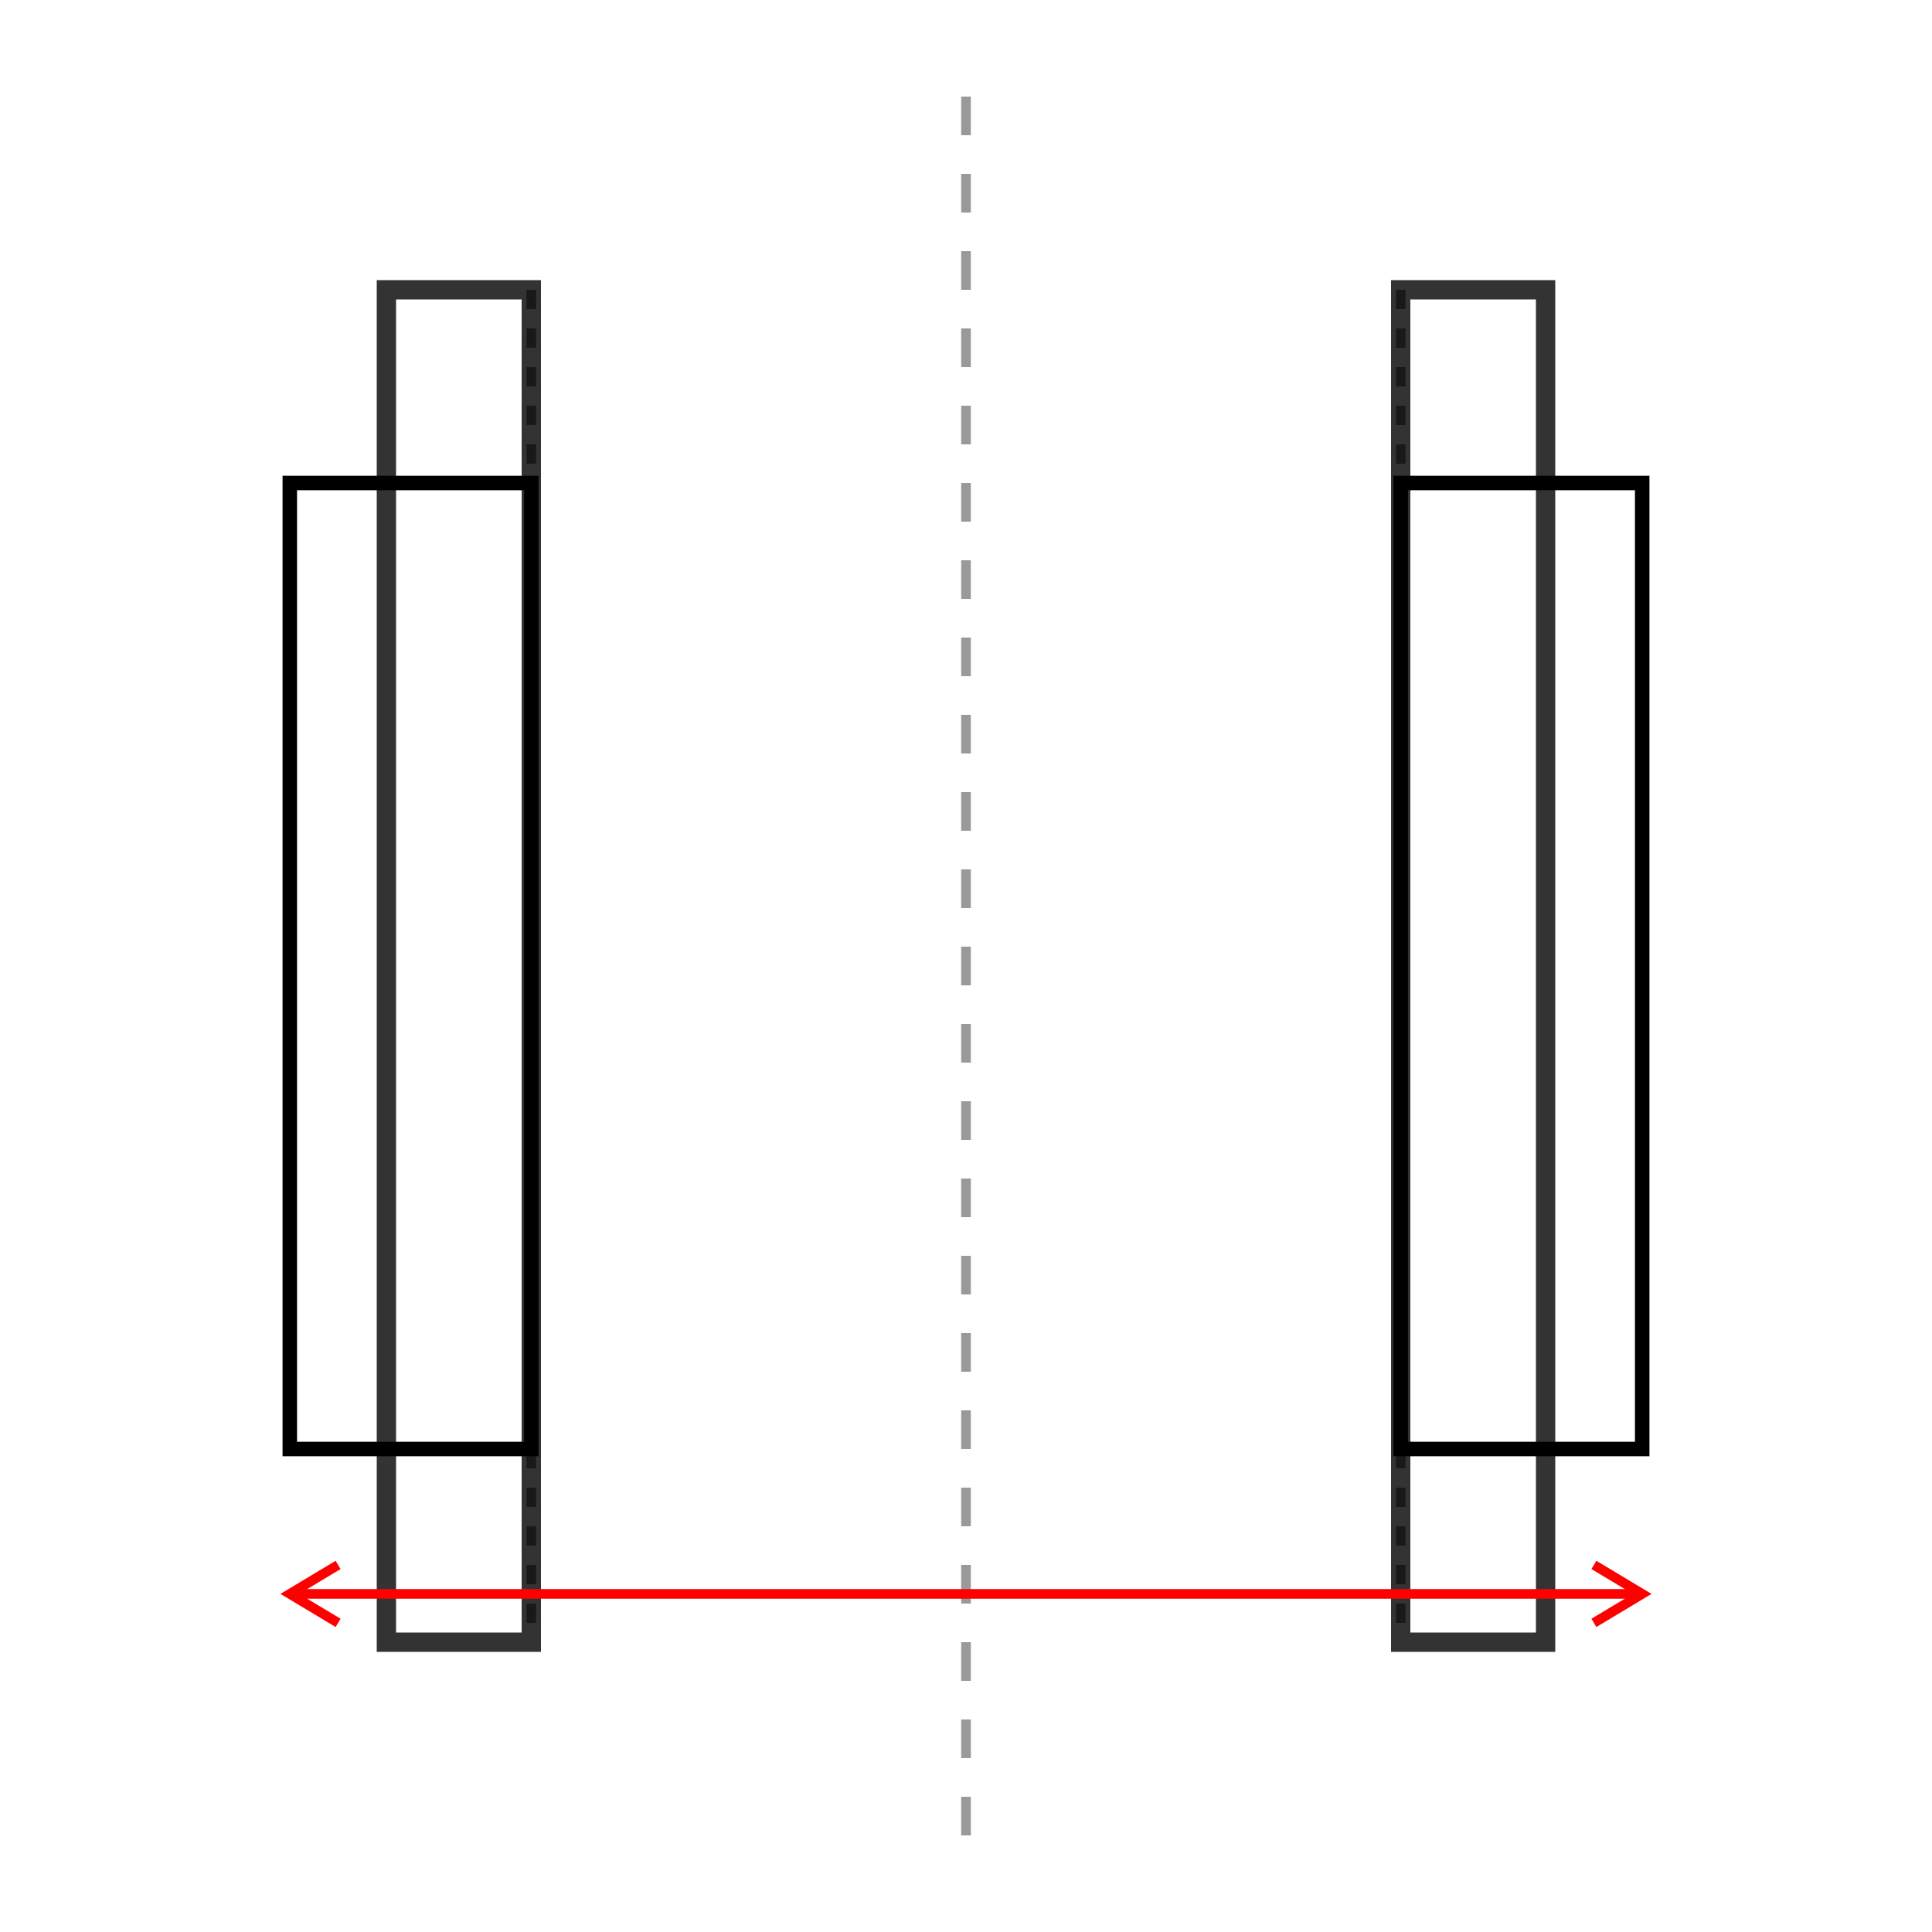
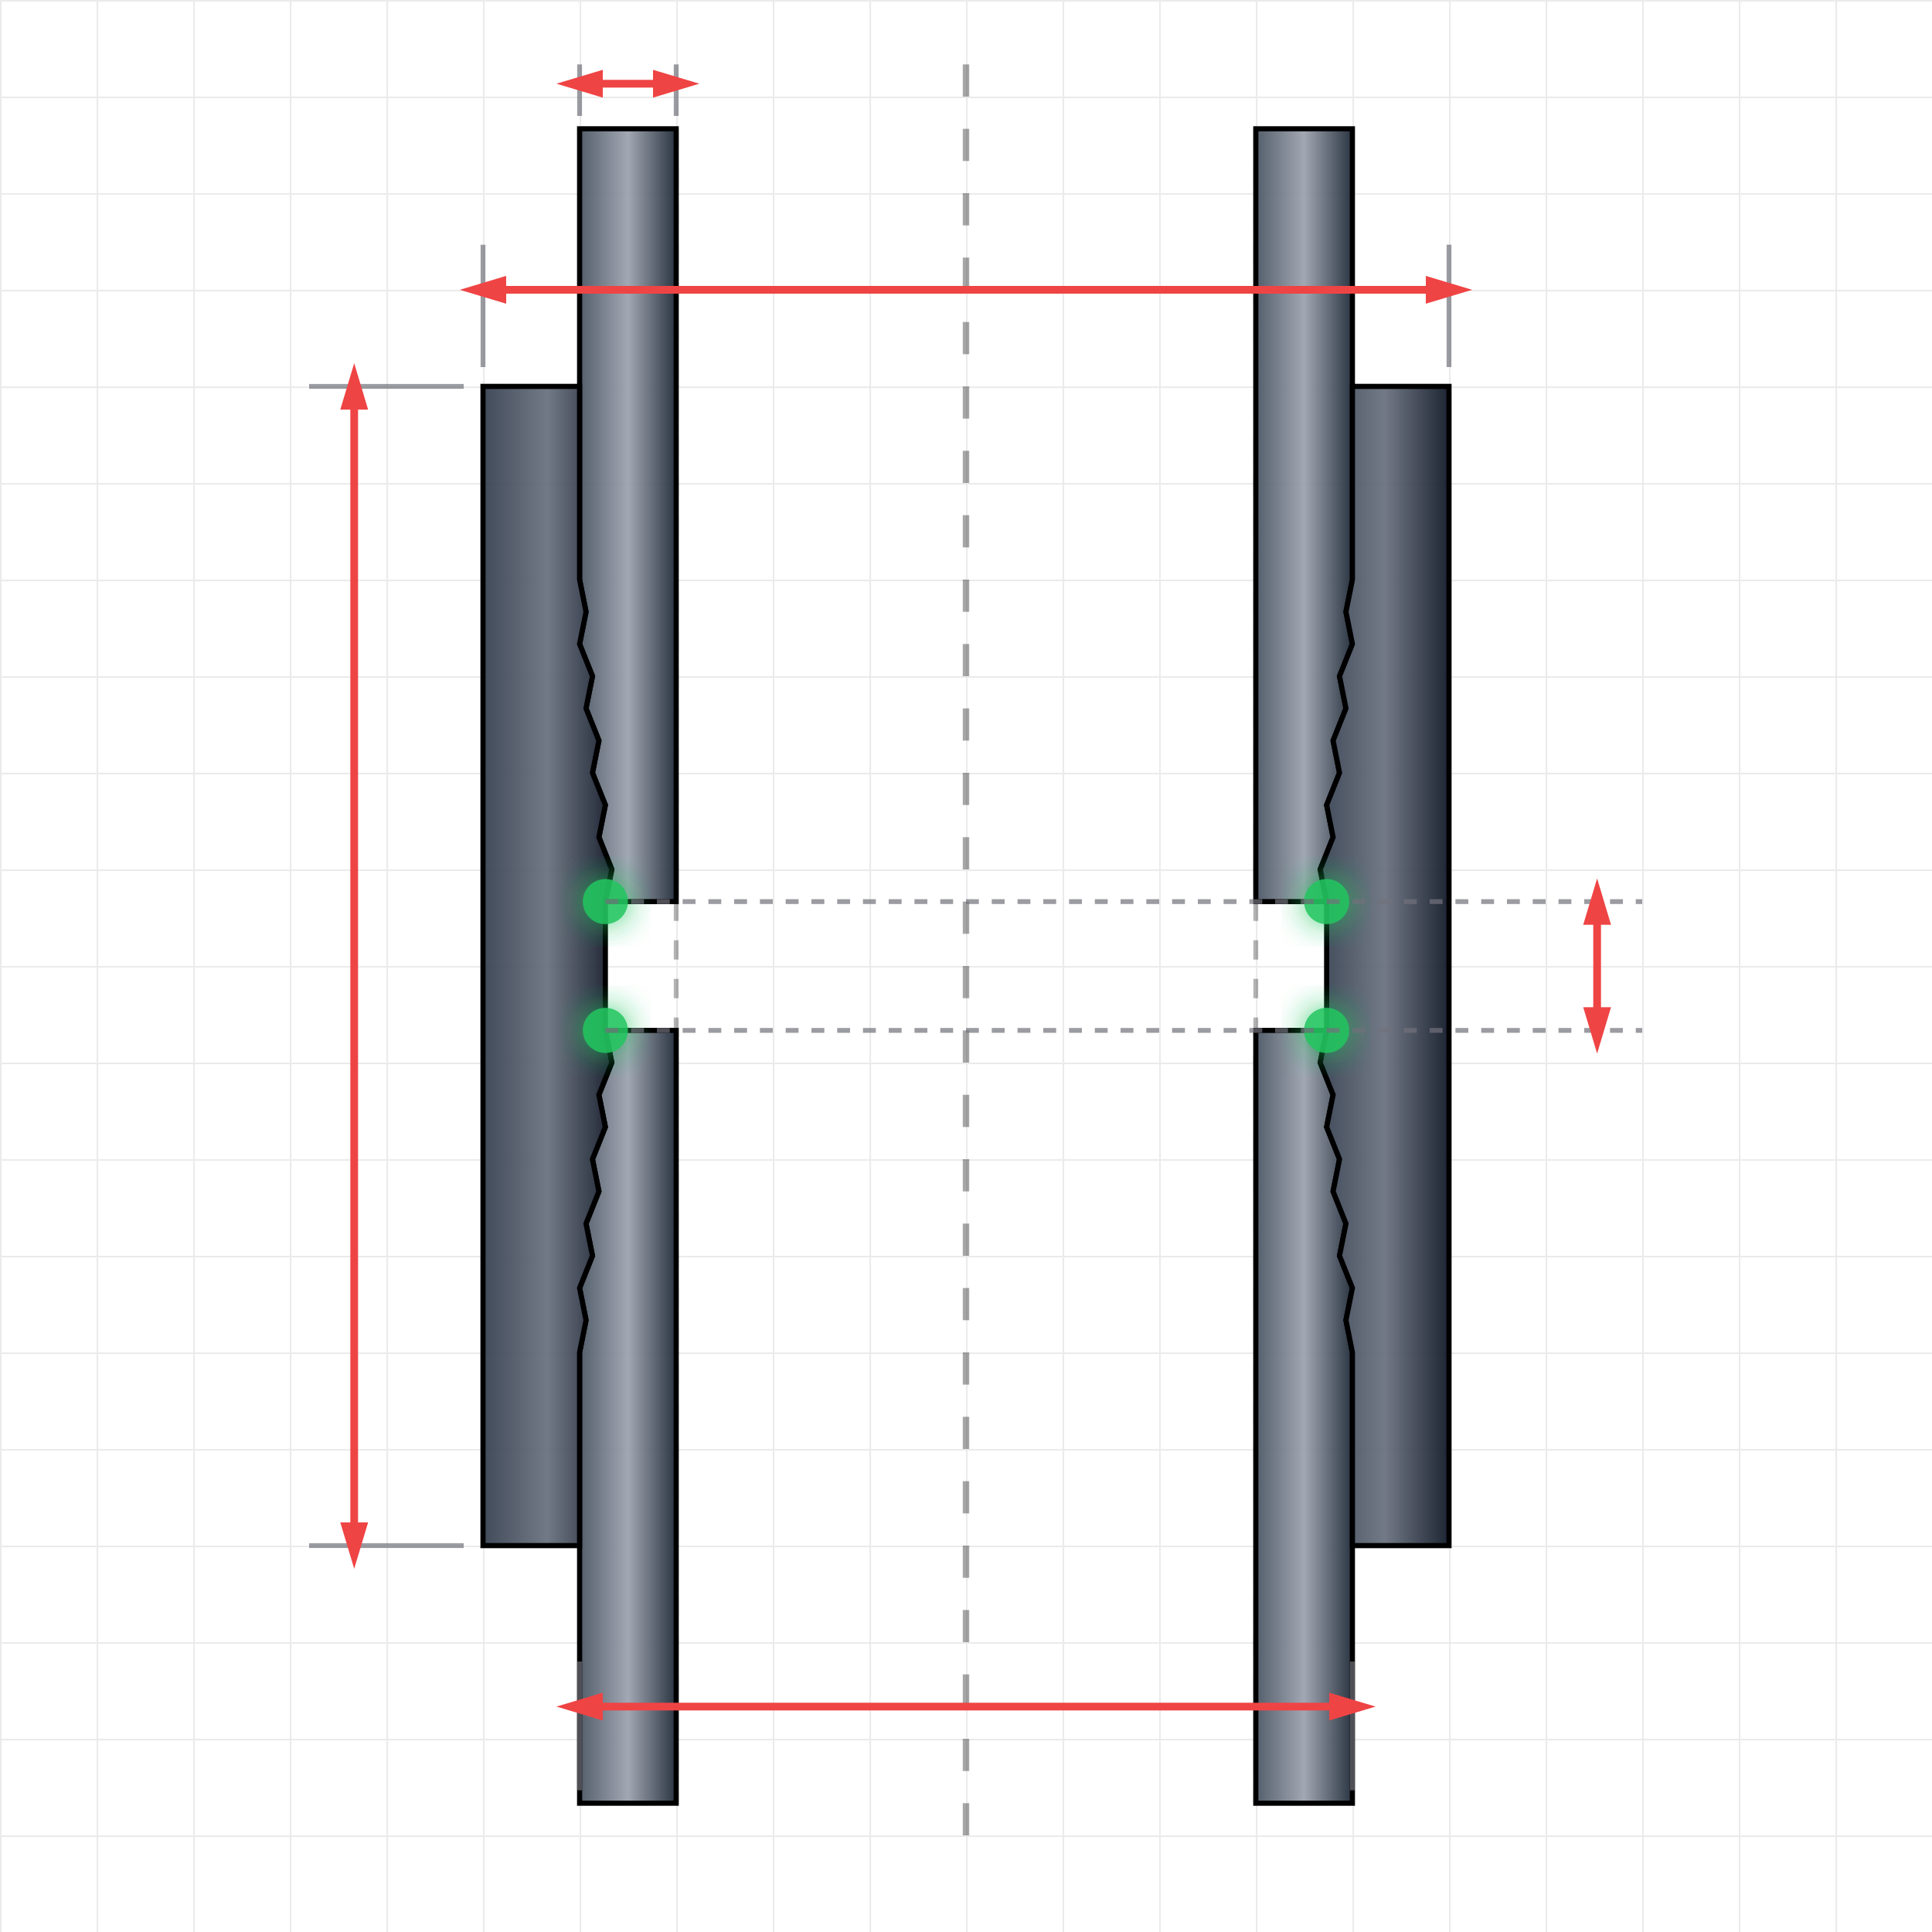
- <svg xmlns="http://www.w3.org/2000/svg" viewBox="0 0 200 200" class="w-full h-full text-zinc-800 dark:text-zinc-200">
-   <line x1="100" y1="10" x2="100" y2="190" stroke="currentColor" stroke-width="1" stroke-dasharray="4,4" opacity="0.4" />
-   <rect x="40" y="30" width="15" height="140" fill="none" stroke="currentColor" stroke-width="2" opacity="0.8" />
-   <rect x="145" y="30" width="15" height="140" fill="none" stroke="currentColor" stroke-width="2" opacity="0.8" />
-   <path d="M 30,50 L 30,150 L 55,150 L 55,50 Z" fill="none" stroke="currentColor" stroke-width="1.5" />
-   <path d="M 170,50 L 170,150 L 145,150 L 145,50 Z" fill="none" stroke="currentColor" stroke-width="1.5" />
-   <line x1="55" y1="30" x2="55" y2="170" stroke="currentColor" stroke-width="1" stroke-dasharray="2,2" opacity="0.5" />
-   <line x1="145" y1="30" x2="145" y2="170" stroke="currentColor" stroke-width="1" stroke-dasharray="2,2" opacity="0.5" />
-   <path d="M 30,165 L 170,165" stroke="red" stroke-width="1" />
-   <polyline points="35,162 30,165 35,168" fill="none" stroke="red" stroke-width="1" />
-   <polyline points="165,162 170,165 165,168" fill="none" stroke="red" stroke-width="1" />
+ <svg xmlns="http://www.w3.org/2000/svg" viewBox="0 0 300 300" class="w-full h-full text-zinc-800 dark:text-zinc-200">
+   <defs>
+     <pattern id="cad-grid" width="15" height="15" patternUnits="userSpaceOnUse">
+       <path d="M 15 0 L 0 0 0 15" fill="none" stroke="currentColor" stroke-width="0.5" opacity="0.08" />
+     </pattern>
+     <linearGradient id="metal-pin" x1="0%" y1="0%" x2="100%" y2="0%">
+       <stop offset="0%" stop-color="#4b5563" stop-opacity="0.95" />
+       <stop offset="50%" stop-color="#9ca3af" stop-opacity="0.95" />
+       <stop offset="100%" stop-color="#1f2937" stop-opacity="0.95" />
+     </linearGradient>
+     <linearGradient id="metal-coupling" x1="0%" y1="0%" x2="100%" y2="0%">
+       <stop offset="0%" stop-color="#374151" stop-opacity="0.95" />
+       <stop offset="50%" stop-color="#6b7280" stop-opacity="0.95" />
+       <stop offset="100%" stop-color="#111827" stop-opacity="0.95" />
+     </linearGradient>
+     <filter id="glow-seal" x="-50%" y="-50%" width="200%" height="200%">
+       <feGaussianBlur stdDeviation="2.5" result="blur" />
+       <feMerge>
+         <feMergeNode in="blur" />
+         <feMergeNode in="SourceGraphic" />
+       </feMerge>
+     </filter>
+     <marker id="cad-arrow" viewBox="0 0 10 10" refX="5" refY="5" markerWidth="6" markerHeight="6" orient="auto-start-reverse">
+       <path d="M 0 2 L 10 5 L 0 8 z" fill="#ef4444" />
+     </marker>
+   </defs>
+   <rect width="100%" height="100%" fill="url(#cad-grid)" />
+   <line x1="150" y1="10" x2="150" y2="290" stroke="currentColor" stroke-width="1" stroke-dasharray="5,5" opacity="0.35" />
+   <path d="M 90,20 L 90,90 L 91,95 L 90,100 L 92,105 L 91,110 L 93,115 L 92,120 L 94,125 L 93,130 L 95,135 L 94,140 L 105,140 L 105,20 Z" fill="url(#metal-pin)" stroke="currentColor" stroke-width="0.8" />
+   <path d="M 90,280 L 90,210 L 91,205 L 90,200 L 92,195 L 91,190 L 93,185 L 92,180 L 94,175 L 93,170 L 95,165 L 94,160 L 105,160 L 105,280 Z" fill="url(#metal-pin)" stroke="currentColor" stroke-width="0.8" />
+   <path d="M 75,60 L 90,60 L 90,90 L 91,95 L 90,100 L 92,105 L 91,110 L 93,115 L 92,120 L 94,125 L 93,130 L 95,135 L 94,140 L 94,160 L 95,165 L 93,170 L 94,175 L 92,180 L 93,185 L 91,190 L 92,195 L 90,200 L 91,205 L 90,210 L 90,240 L 75,240 Z" fill="url(#metal-coupling)" stroke="currentColor" stroke-width="0.8" />
+   <path d="M 210,20 L 210,90 L 209,95 L 210,100 L 208,105 L 209,110 L 207,115 L 208,120 L 206,125 L 207,130 L 205,135 L 206,140 L 195,140 L 195,20 Z" fill="url(#metal-pin)" stroke="currentColor" stroke-width="0.8" />
+   <path d="M 210,280 L 210,210 L 209,205 L 210,200 L 208,195 L 209,190 L 207,185 L 208,180 L 206,175 L 207,170 L 205,165 L 206,160 L 195,160 L 195,280 Z" fill="url(#metal-pin)" stroke="currentColor" stroke-width="0.8" />
+   <path d="M 225,60 L 210,60 L 210,90 L 209,95 L 210,100 L 208,105 L 209,110 L 207,115 L 208,120 L 206,125 L 207,130 L 205,135 L 206,140 L 206,160 L 205,165 L 207,170 L 206,175 L 208,180 L 207,185 L 209,190 L 208,195 L 210,200 L 209,205 L 210,210 L 210,240 L 225,240 Z" fill="url(#metal-coupling)" stroke="currentColor" stroke-width="0.8" />
+   <line x1="105" y1="20" x2="105" y2="280" stroke="currentColor" stroke-width="0.75" stroke-dasharray="3,3" opacity="0.3" />
+   <line x1="195" y1="20" x2="195" y2="280" stroke="currentColor" stroke-width="0.75" stroke-dasharray="3,3" opacity="0.3" />
+   <circle cx="94" cy="140" r="3.5" fill="#22c55e" filter="url(#glow-seal)" opacity="0.9" />
+   <circle cx="206" cy="140" r="3.5" fill="#22c55e" filter="url(#glow-seal)" opacity="0.9" />
+   <circle cx="94" cy="160" r="3.5" fill="#22c55e" filter="url(#glow-seal)" opacity="0.9" />
+   <circle cx="206" cy="160" r="3.5" fill="#22c55e" filter="url(#glow-seal)" opacity="0.9" />
+   <line x1="75" y1="57" x2="75" y2="38" stroke="#71717a" stroke-width="0.75" opacity="0.7" />
+   <line x1="225" y1="57" x2="225" y2="38" stroke="#71717a" stroke-width="0.75" opacity="0.7" />
+   <line x1="75" y1="45" x2="225" y2="45" stroke="#ef4444" stroke-width="1.2" marker-start="url(#cad-arrow)" marker-end="url(#cad-arrow)" />
+   <line x1="90" y1="18" x2="90" y2="10" stroke="#71717a" stroke-width="0.75" opacity="0.7" />
+   <line x1="105" y1="18" x2="105" y2="10" stroke="#71717a" stroke-width="0.75" opacity="0.7" />
+   <line x1="90" y1="13" x2="105" y2="13" stroke="#ef4444" stroke-width="1.2" marker-start="url(#cad-arrow)" marker-end="url(#cad-arrow)" />
+   <line x1="72" y1="60" x2="48" y2="60" stroke="#71717a" stroke-width="0.75" opacity="0.7" />
+   <line x1="72" y1="240" x2="48" y2="240" stroke="#71717a" stroke-width="0.75" opacity="0.7" />
+   <line x1="55" y1="60" x2="55" y2="240" stroke="#ef4444" stroke-width="1.2" marker-start="url(#cad-arrow)" marker-end="url(#cad-arrow)" />
+   <line x1="94" y1="140" x2="255" y2="140" stroke="#71717a" stroke-width="0.75" stroke-dasharray="2,2" opacity="0.7" />
+   <line x1="94" y1="160" x2="255" y2="160" stroke="#71717a" stroke-width="0.75" stroke-dasharray="2,2" opacity="0.7" />
+   <line x1="248" y1="140" x2="248" y2="160" stroke="#ef4444" stroke-width="1.2" marker-start="url(#cad-arrow)" marker-end="url(#cad-arrow)" />
+   <line x1="90" y1="278" x2="90" y2="258" stroke="#71717a" stroke-width="0.75" opacity="0.7" />
+   <line x1="210" y1="278" x2="210" y2="258" stroke="#71717a" stroke-width="0.75" opacity="0.7" />
+   <line x1="90" y1="265" x2="210" y2="265" stroke="#ef4444" stroke-width="1.2" marker-start="url(#cad-arrow)" marker-end="url(#cad-arrow)" />
</svg>
